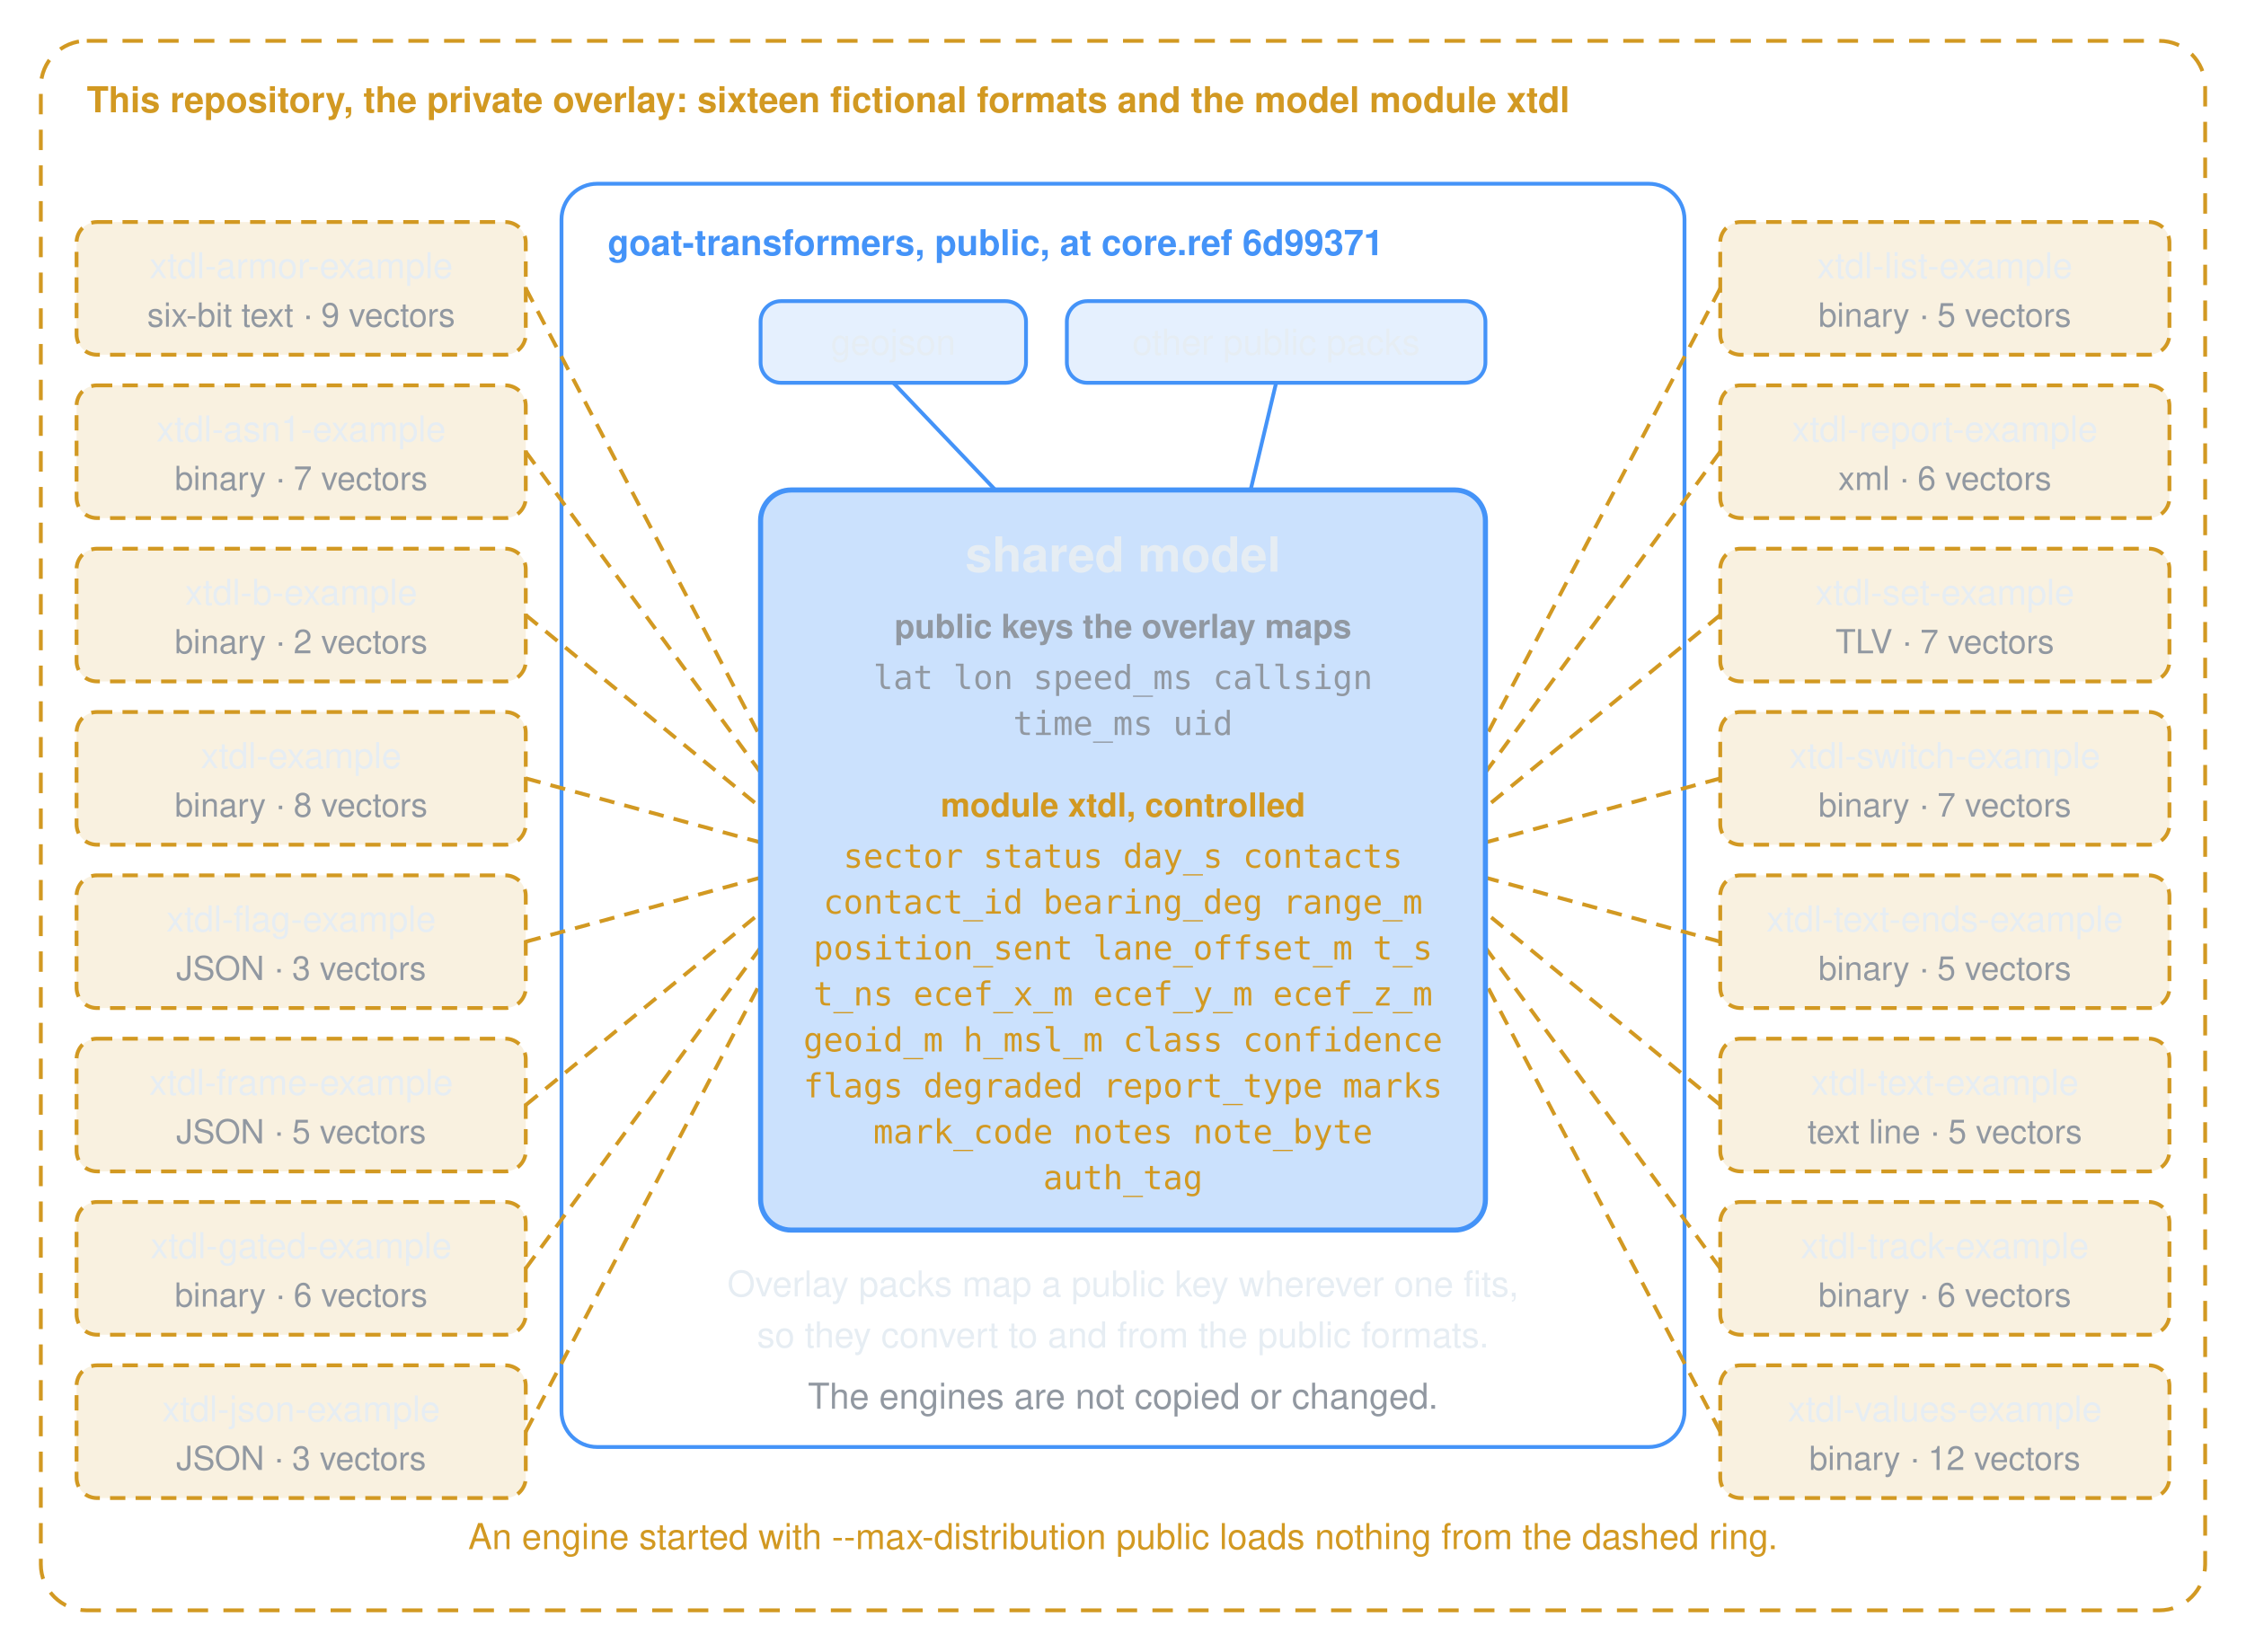
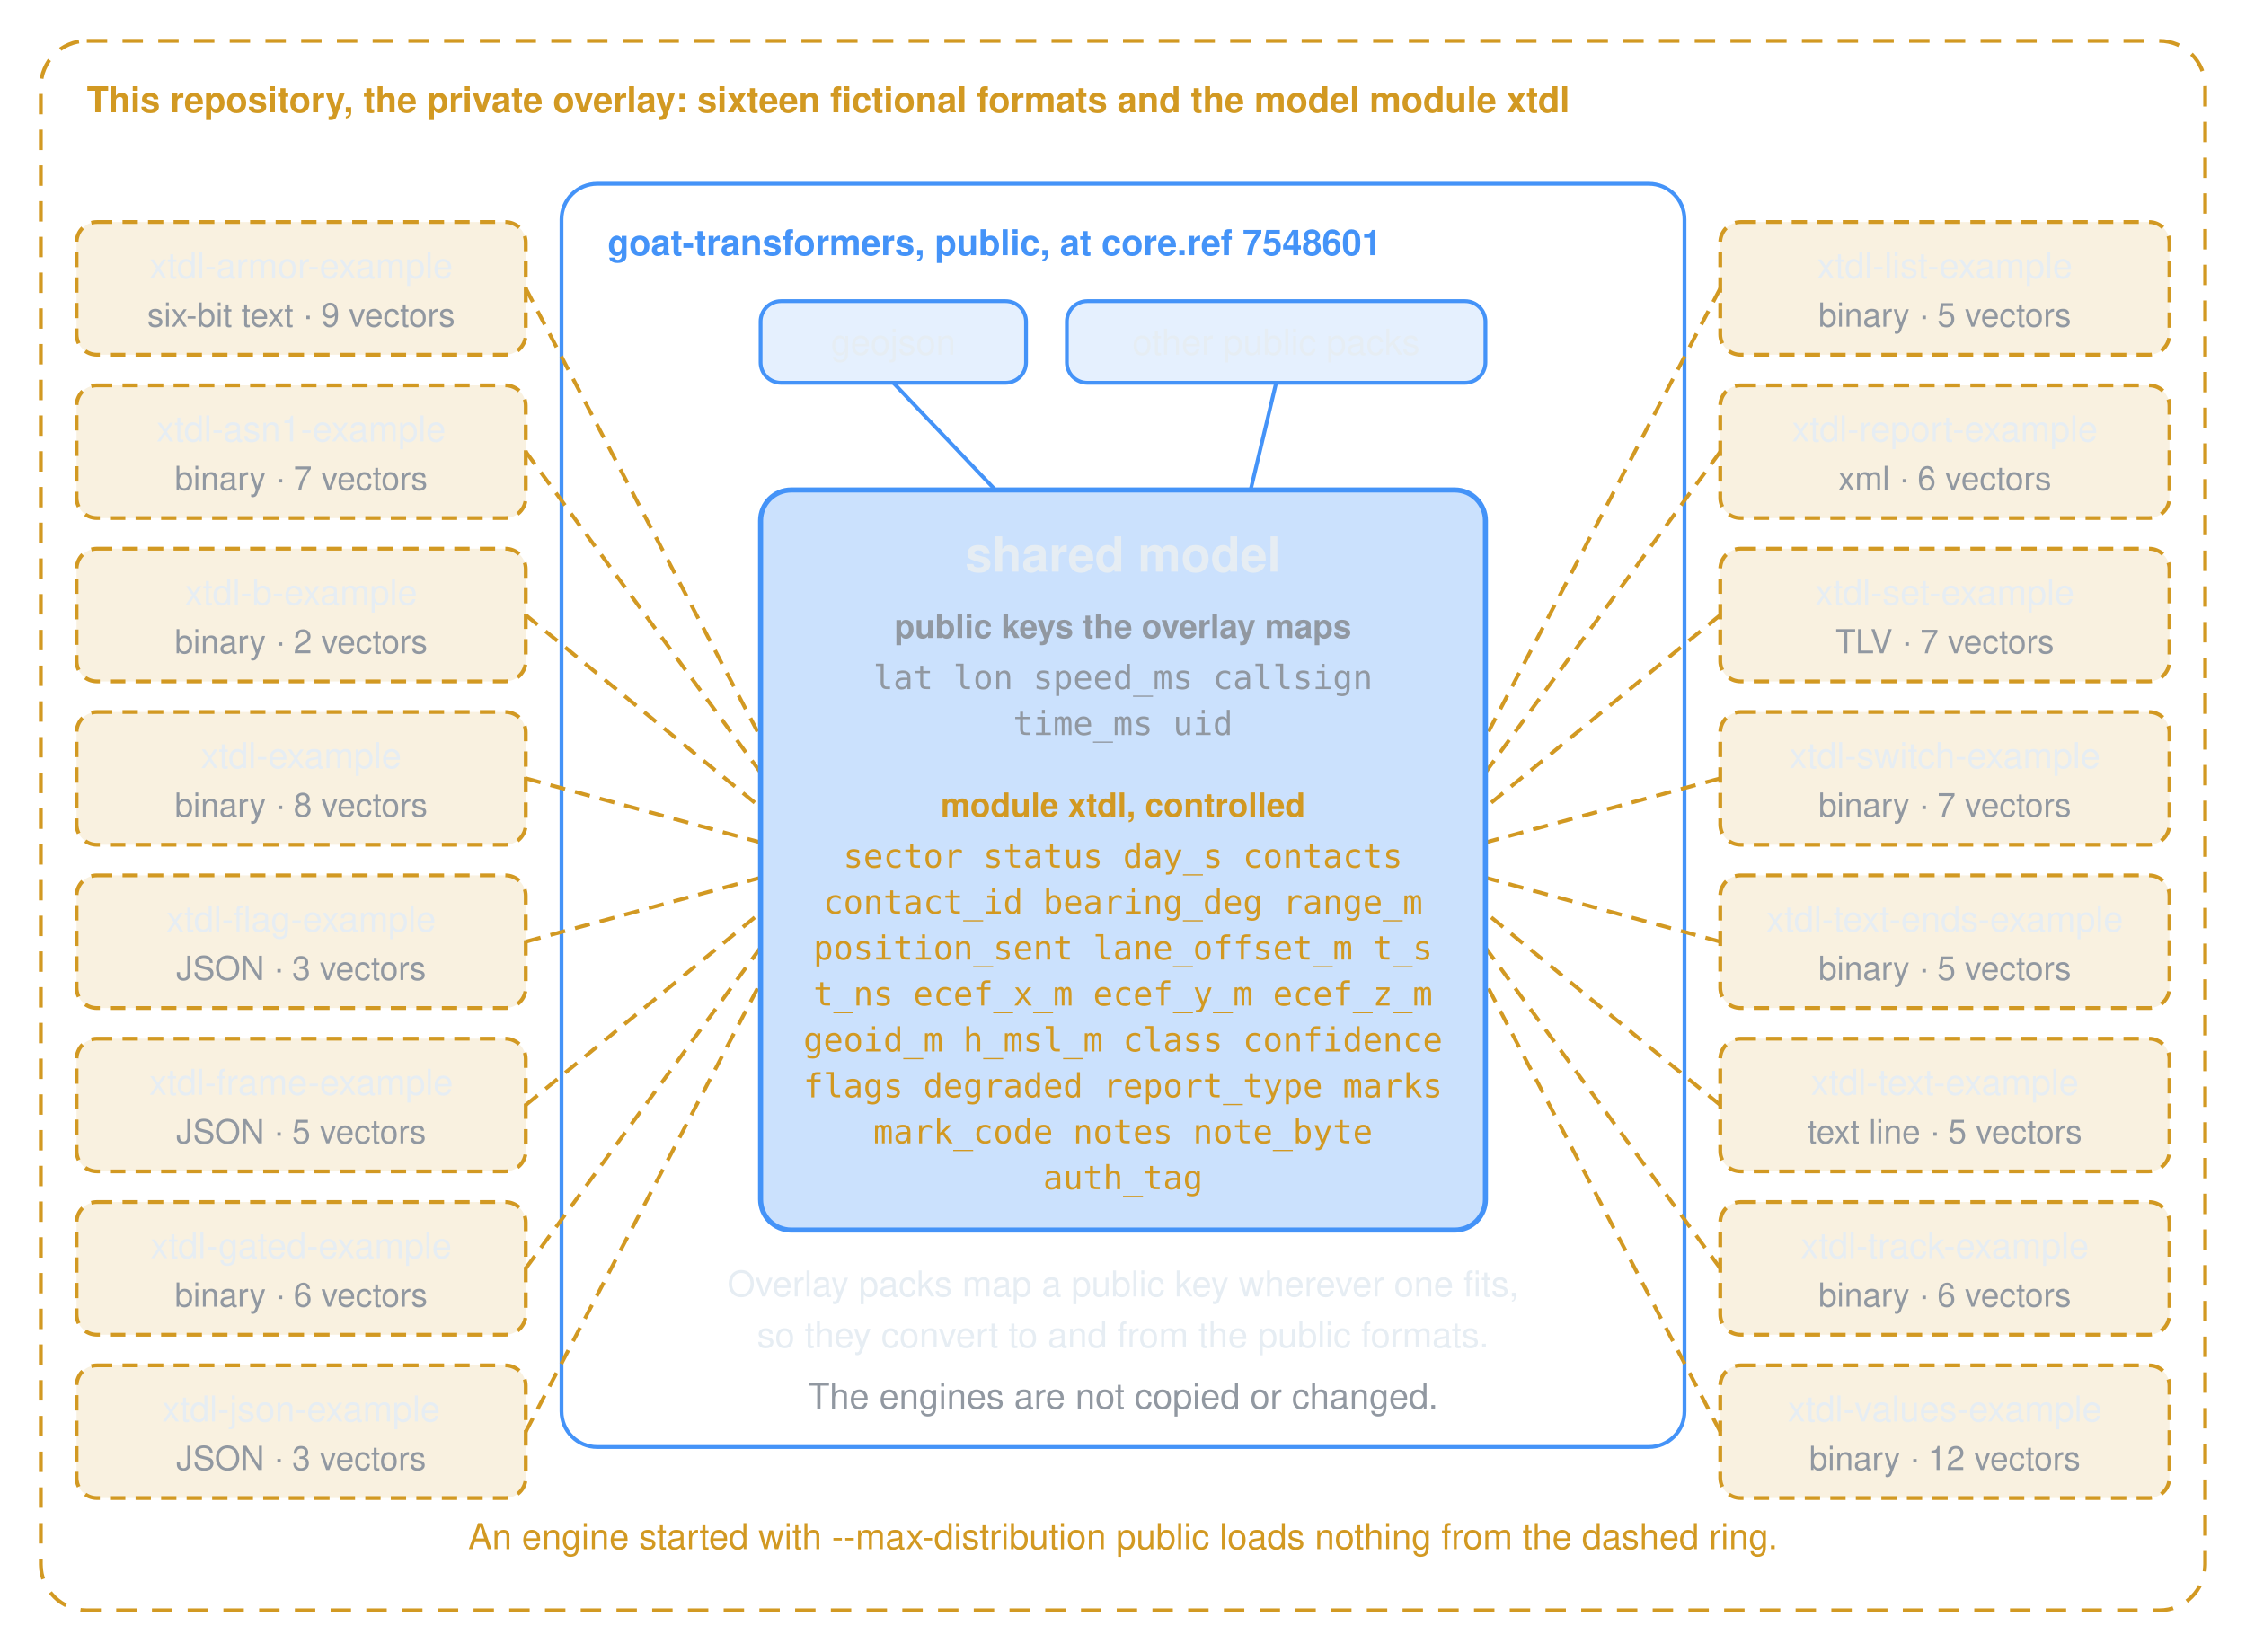
<svg xmlns="http://www.w3.org/2000/svg" viewBox="0 0 880 647" width="880" height="647" role="img" aria-labelledby="t d">
  <style>
  .ink{fill:#e6edf3} .quiet{fill:#9198a1} .pub{fill:#4493f8} .ovl{fill:#d29922}
  .t{font-family:-apple-system,BlinkMacSystemFont,"Segoe UI",Helvetica,Arial,sans-serif}
  .m{font-family:ui-monospace,SFMono-Regular,Menlo,Consolas,monospace}
  .box{fill:#4493f8;fill-opacity:.14;stroke:#4493f8;stroke-width:1.5}
  .hub{fill:#4493f8;fill-opacity:.28;stroke:#4493f8;stroke-width:2}
  .obox{fill:#d29922;fill-opacity:.14;stroke:#d29922;stroke-width:1.5;stroke-dasharray:6 4}
  .ring{fill:none;stroke:#4493f8;stroke-width:1.5}
  .oring{fill:none;stroke:#d29922;stroke-width:1.5;stroke-dasharray:8 6}
  .ln{stroke:#4493f8;stroke-width:1.5;fill:none}
  .oln{stroke:#d29922;stroke-width:1.5;fill:none;stroke-dasharray:6 4}
</style>
  <rect x="16" y="16" width="848" height="615" rx="18" class="oring" />
  <text x="34" y="44" class="t ovl" font-size="14" text-anchor="start" font-weight="600">This repository, the private overlay: sixteen fictional formats and the model module xtdl</text>
  <rect x="220" y="72" width="440" height="495" rx="14" class="ring" />
-   <text x="238" y="100" class="t pub" font-size="14" text-anchor="start" font-weight="600">goat-transformers, public, at core.ref 6d99371</text>
+   <text x="238" y="100" class="t pub" font-size="14" text-anchor="start" font-weight="600">goat-transformers, public, at core.ref 7548601</text>
  <path d="M350 150 L390 192" class="ln" />
  <path d="M500 150 L490 192" class="ln" />
  <rect x="298" y="118" width="104" height="32" rx="8" class="box" />
  <text x="350" y="139" class="t ink" font-size="14" text-anchor="middle">geojson</text>
  <rect x="418" y="118" width="164" height="32" rx="8" class="box" />
  <text x="500" y="139" class="t ink" font-size="14" text-anchor="middle">other public packs</text>
  <path d="M206 113 L298 289" class="oln" />
  <path d="M206 177 L298 302.7" class="oln" />
  <path d="M206 241 L298 316.4" class="oln" />
  <path d="M206 305 L298 330.1" class="oln" />
  <path d="M206 369 L298 343.9" class="oln" />
  <path d="M206 433 L298 357.6" class="oln" />
  <path d="M206 497 L298 371.3" class="oln" />
  <path d="M206 561 L298 385" class="oln" />
  <path d="M674 113 L582 289" class="oln" />
  <path d="M674 177 L582 302.7" class="oln" />
  <path d="M674 241 L582 316.4" class="oln" />
  <path d="M674 305 L582 330.1" class="oln" />
  <path d="M674 369 L582 343.9" class="oln" />
  <path d="M674 433 L582 357.6" class="oln" />
  <path d="M674 497 L582 371.3" class="oln" />
  <path d="M674 561 L582 385" class="oln" />
  <rect x="30" y="87" width="176" height="52" rx="8" class="obox" />
  <text x="118" y="109" class="t ink" font-size="14" text-anchor="middle">xtdl-armor-example</text>
  <text x="118" y="128" class="t quiet" font-size="13" text-anchor="middle">six-bit text · 9 vectors</text>
  <rect x="30" y="151" width="176" height="52" rx="8" class="obox" />
  <text x="118" y="173" class="t ink" font-size="14" text-anchor="middle">xtdl-asn1-example</text>
  <text x="118" y="192" class="t quiet" font-size="13" text-anchor="middle">binary · 7 vectors</text>
  <rect x="30" y="215" width="176" height="52" rx="8" class="obox" />
  <text x="118" y="237" class="t ink" font-size="14" text-anchor="middle">xtdl-b-example</text>
  <text x="118" y="256" class="t quiet" font-size="13" text-anchor="middle">binary · 2 vectors</text>
  <rect x="30" y="279" width="176" height="52" rx="8" class="obox" />
  <text x="118" y="301" class="t ink" font-size="14" text-anchor="middle">xtdl-example</text>
  <text x="118" y="320" class="t quiet" font-size="13" text-anchor="middle">binary · 8 vectors</text>
  <rect x="30" y="343" width="176" height="52" rx="8" class="obox" />
  <text x="118" y="365" class="t ink" font-size="14" text-anchor="middle">xtdl-flag-example</text>
  <text x="118" y="384" class="t quiet" font-size="13" text-anchor="middle">JSON · 3 vectors</text>
  <rect x="30" y="407" width="176" height="52" rx="8" class="obox" />
  <text x="118" y="429" class="t ink" font-size="14" text-anchor="middle">xtdl-frame-example</text>
  <text x="118" y="448" class="t quiet" font-size="13" text-anchor="middle">JSON · 5 vectors</text>
  <rect x="30" y="471" width="176" height="52" rx="8" class="obox" />
  <text x="118" y="493" class="t ink" font-size="14" text-anchor="middle">xtdl-gated-example</text>
  <text x="118" y="512" class="t quiet" font-size="13" text-anchor="middle">binary · 6 vectors</text>
  <rect x="30" y="535" width="176" height="52" rx="8" class="obox" />
  <text x="118" y="557" class="t ink" font-size="14" text-anchor="middle">xtdl-json-example</text>
  <text x="118" y="576" class="t quiet" font-size="13" text-anchor="middle">JSON · 3 vectors</text>
  <rect x="674" y="87" width="176" height="52" rx="8" class="obox" />
  <text x="762" y="109" class="t ink" font-size="14" text-anchor="middle">xtdl-list-example</text>
  <text x="762" y="128" class="t quiet" font-size="13" text-anchor="middle">binary · 5 vectors</text>
  <rect x="674" y="151" width="176" height="52" rx="8" class="obox" />
  <text x="762" y="173" class="t ink" font-size="14" text-anchor="middle">xtdl-report-example</text>
  <text x="762" y="192" class="t quiet" font-size="13" text-anchor="middle">xml · 6 vectors</text>
  <rect x="674" y="215" width="176" height="52" rx="8" class="obox" />
  <text x="762" y="237" class="t ink" font-size="14" text-anchor="middle">xtdl-set-example</text>
  <text x="762" y="256" class="t quiet" font-size="13" text-anchor="middle">TLV · 7 vectors</text>
  <rect x="674" y="279" width="176" height="52" rx="8" class="obox" />
  <text x="762" y="301" class="t ink" font-size="14" text-anchor="middle">xtdl-switch-example</text>
  <text x="762" y="320" class="t quiet" font-size="13" text-anchor="middle">binary · 7 vectors</text>
  <rect x="674" y="343" width="176" height="52" rx="8" class="obox" />
  <text x="762" y="365" class="t ink" font-size="14" text-anchor="middle">xtdl-text-ends-example</text>
  <text x="762" y="384" class="t quiet" font-size="13" text-anchor="middle">binary · 5 vectors</text>
  <rect x="674" y="407" width="176" height="52" rx="8" class="obox" />
  <text x="762" y="429" class="t ink" font-size="14" text-anchor="middle">xtdl-text-example</text>
  <text x="762" y="448" class="t quiet" font-size="13" text-anchor="middle">text line · 5 vectors</text>
  <rect x="674" y="471" width="176" height="52" rx="8" class="obox" />
  <text x="762" y="493" class="t ink" font-size="14" text-anchor="middle">xtdl-track-example</text>
  <text x="762" y="512" class="t quiet" font-size="13" text-anchor="middle">binary · 6 vectors</text>
  <rect x="674" y="535" width="176" height="52" rx="8" class="obox" />
  <text x="762" y="557" class="t ink" font-size="14" text-anchor="middle">xtdl-values-example</text>
  <text x="762" y="576" class="t quiet" font-size="13" text-anchor="middle">binary · 12 vectors</text>
  <rect x="298" y="192" width="284" height="290" rx="12" class="hub" />
  <text x="440" y="224" class="t ink" font-size="19" text-anchor="middle" font-weight="600">shared model</text>
  <text x="440" y="250" class="t quiet" font-size="13" text-anchor="middle" font-weight="600">public keys the overlay maps</text>
  <text x="440" y="320" class="t ovl" font-size="13" text-anchor="middle" font-weight="600">module xtdl, controlled</text>
  <text x="440" y="270" class="m quiet" font-size="13" text-anchor="middle">lat lon speed_ms callsign</text>
  <text x="440" y="288" class="m quiet" font-size="13" text-anchor="middle">time_ms uid</text>
  <text x="440" y="340" class="m ovl" font-size="13" text-anchor="middle">sector status day_s contacts</text>
  <text x="440" y="358" class="m ovl" font-size="13" text-anchor="middle">contact_id bearing_deg range_m</text>
  <text x="440" y="376" class="m ovl" font-size="13" text-anchor="middle">position_sent lane_offset_m t_s</text>
  <text x="440" y="394" class="m ovl" font-size="13" text-anchor="middle">t_ns ecef_x_m ecef_y_m ecef_z_m</text>
  <text x="440" y="412" class="m ovl" font-size="13" text-anchor="middle">geoid_m h_msl_m class confidence</text>
  <text x="440" y="430" class="m ovl" font-size="13" text-anchor="middle">flags degraded report_type marks</text>
  <text x="440" y="448" class="m ovl" font-size="13" text-anchor="middle">mark_code notes note_byte</text>
  <text x="440" y="466" class="m ovl" font-size="13" text-anchor="middle">auth_tag</text>
  <text x="440" y="508" class="t ink" font-size="14" text-anchor="middle">Overlay packs map a public key wherever one fits,</text>
  <text x="440" y="528" class="t ink" font-size="14" text-anchor="middle">so they convert to and from the public formats.</text>
  <text x="440" y="552" class="t quiet" font-size="14" text-anchor="middle">The engines are not copied or changed.</text>
  <text x="440" y="607" class="t ovl" font-size="14" text-anchor="middle">An engine started with --max-distribution public loads nothing from the dashed ring.</text>
</svg>
